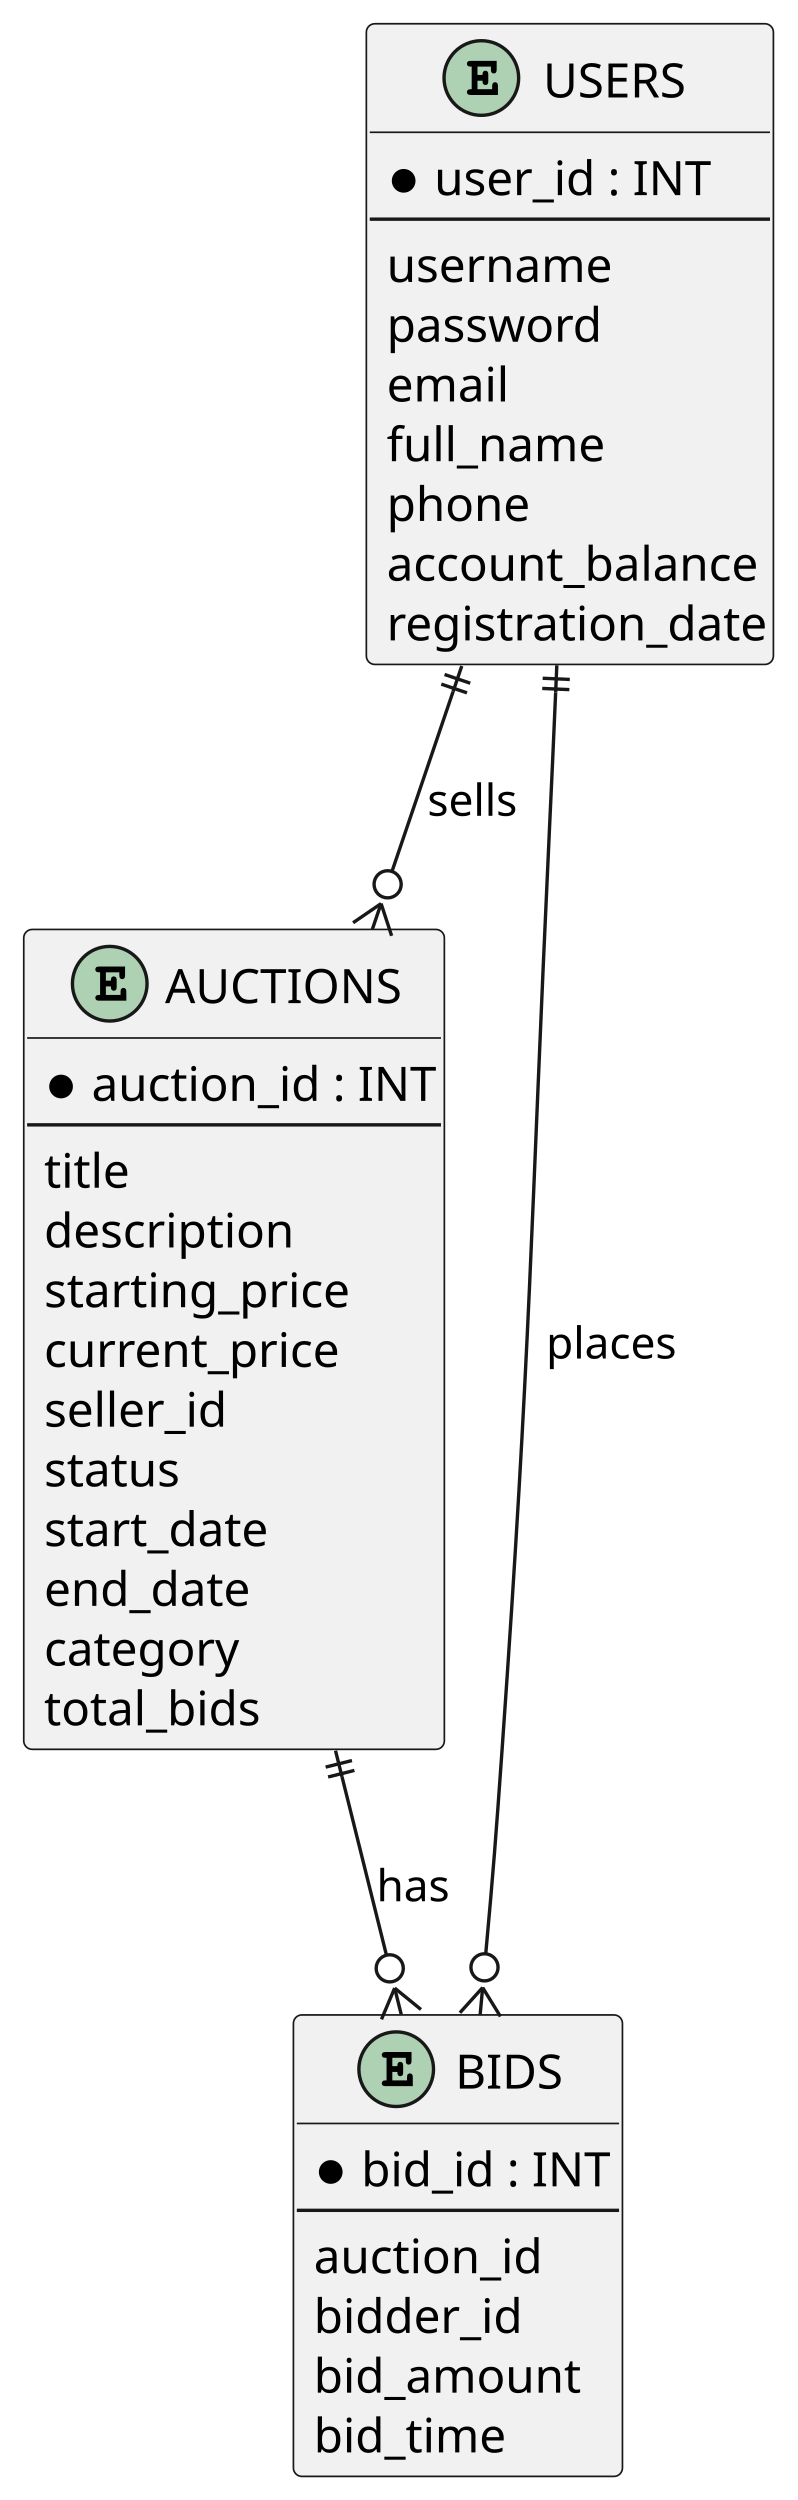
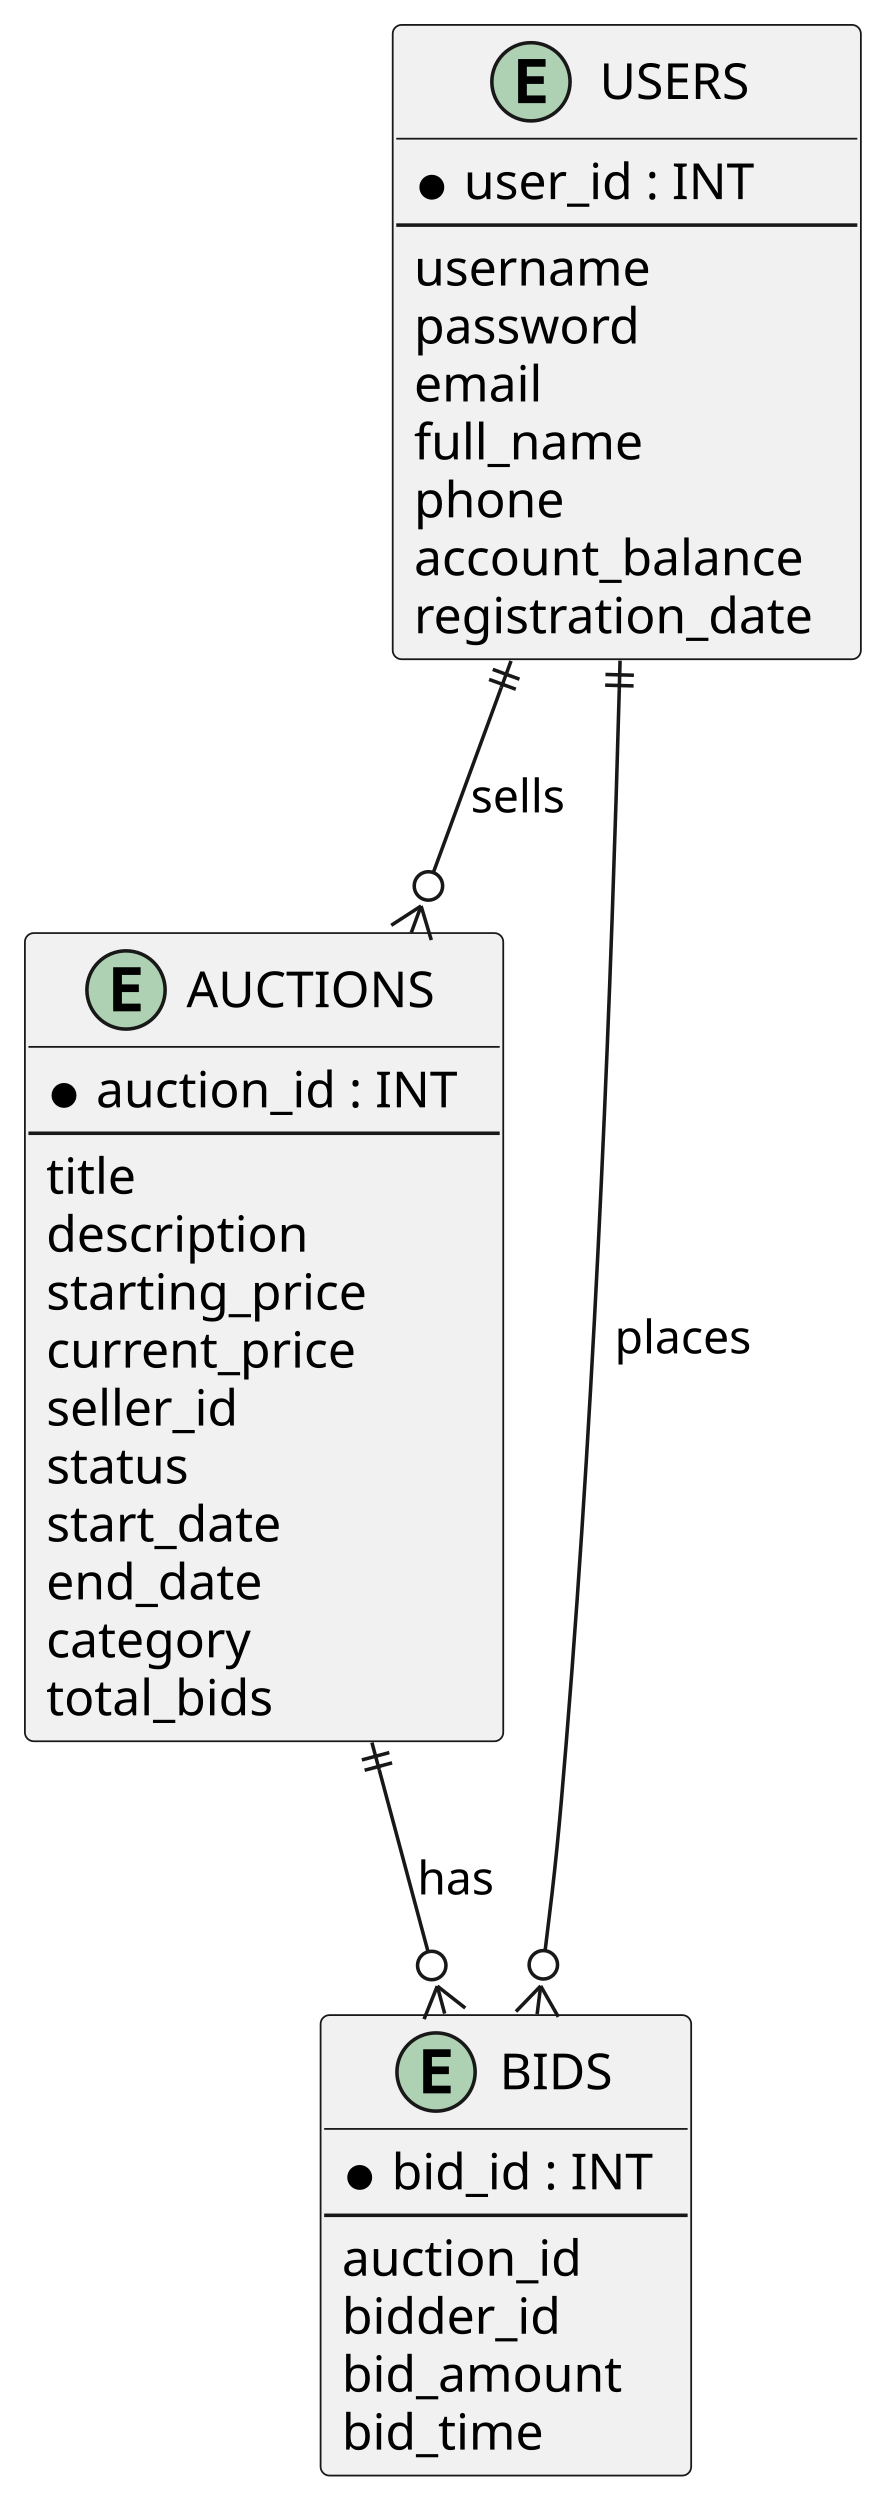
- <svg xmlns="http://www.w3.org/2000/svg" contentStyleType="text/css" height="737px" preserveAspectRatio="none" style="width:235px;height:737px;background:#FFFFFF;" version="1.1" viewBox="0 0 235 737" width="235px" zoomAndPan="magnify">
+ <svg xmlns="http://www.w3.org/2000/svg" contentStyleType="text/css" data-diagram-type="CLASS" height="703px" preserveAspectRatio="none" style="width:249px;height:703px;background:#FFFFFF;" version="1.1" viewBox="0 0 249 703" width="249px" zoomAndPan="magnify">
  <defs />
  <g>
-     <g id="elem_USERS">
-       <rect codeLine="1" fill="#F1F1F1" height="188.875" id="USERS" rx="2.5" ry="2.5" style="stroke:#181818;stroke-width:0.5;" width="120" x="108" y="7" />
-       <ellipse cx="141.9" cy="23" fill="#ADD1B2" rx="11" ry="11" style="stroke:#181818;stroke-width:1.0;" />
-       <path d="M140.759,23.797 L140.759,26.297 L145.088,26.297 L145.088,25.375 Q145.088,24.766 145.322,24.5 Q145.572,24.234 145.947,24.234 Q146.322,24.234 146.556,24.5 Q146.791,24.766 146.791,25.375 L146.791,28 L138.791,28 Q138.166,28 137.9,27.766 Q137.65,27.531 137.65,27.141 Q137.65,26.766 137.916,26.531 Q138.181,26.297 138.791,26.297 L139.056,26.297 L139.056,19.641 L138.791,19.641 Q138.166,19.641 137.9,19.406 Q137.65,19.172 137.65,18.781 Q137.65,18.406 137.9,18.172 Q138.166,17.938 138.791,17.938 L146.416,17.938 L146.416,20.531 Q146.416,21.141 146.181,21.406 Q145.963,21.656 145.572,21.656 Q145.197,21.656 144.963,21.406 Q144.728,21.141 144.728,20.531 L144.728,19.641 L140.759,19.641 L140.759,22.094 L142.244,22.094 Q142.244,21.438 142.369,21.25 Q142.634,20.844 143.103,20.844 Q143.478,20.844 143.713,21.109 Q143.947,21.359 143.947,21.969 L143.947,23.938 Q143.947,24.484 143.822,24.672 Q143.556,25.062 143.103,25.062 Q142.634,25.062 142.369,24.656 Q142.244,24.469 142.244,23.797 L140.759,23.797 Z " fill="#000000" />
-       <text fill="#000000" font-family="sans-serif" font-size="14" lengthAdjust="spacing" textLength="46" x="160.1" y="28.729">USERS</text>
-       <line style="stroke:#181818;stroke-width:0.5;" x1="109" x2="227" y1="39" y2="39" />
-       <ellipse cx="119" cy="53.305" fill="#000000" rx="3" ry="3" style="stroke:#000000;stroke-width:1.0;" />
-       <text fill="#000000" font-family="sans-serif" font-size="14" lengthAdjust="spacing" textLength="80" x="128" y="57.533">user_id : INT</text>
-       <line style="stroke:#181818;stroke-width:1.0;" x1="109" x2="227" y1="64.609" y2="64.609" />
-       <text fill="#000000" font-family="sans-serif" font-size="14" lengthAdjust="spacing" textLength="63" x="114" y="83.143">username</text>
-       <text fill="#000000" font-family="sans-serif" font-size="14" lengthAdjust="spacing" textLength="60" x="114" y="100.752">password</text>
-       <text fill="#000000" font-family="sans-serif" font-size="14" lengthAdjust="spacing" textLength="33" x="114" y="118.361">email</text>
-       <text fill="#000000" font-family="sans-serif" font-size="14" lengthAdjust="spacing" textLength="61" x="114" y="135.971">full_name</text>
-       <text fill="#000000" font-family="sans-serif" font-size="14" lengthAdjust="spacing" textLength="40" x="114" y="153.58">phone</text>
-       <text fill="#000000" font-family="sans-serif" font-size="14" lengthAdjust="spacing" textLength="108" x="114" y="171.19">account_balance</text>
-       <text fill="#000000" font-family="sans-serif" font-size="14" lengthAdjust="spacing" textLength="107" x="114" y="188.799">registration_date</text>
+     <g class="entity" data-qualified-name="USERS" data-source-line="1" id="ent0002">
+       <rect fill="#F1F1F1" height="178.375" rx="2.5" ry="2.5" style="stroke:#181818;stroke-width:0.5;" width="131.649" x="110.43" y="7" />
+       <ellipse cx="149.305" cy="23" fill="#ADD1B2" rx="11" ry="11" style="stroke:#181818;stroke-width:1;" />
+       <path d="M153.414,29 L145.696,29 L145.696,16.609 L153.414,16.609 L153.414,18.766 L148.149,18.766 L148.149,21.438 L152.914,21.438 L152.914,23.594 L148.149,23.594 L148.149,26.844 L153.414,26.844 L153.414,29 Z " fill="#000000" />
+       <text fill="#000000" font-family="sans-serif" font-size="14" lengthAdjust="spacing" textLength="46.594" x="168.611" y="27.847">USERS</text>
+       <line style="stroke:#181818;stroke-width:0.5;" x1="111.43" x2="241.079" y1="39" y2="39" />
+       <g data-visibility-modifier="IE_MANDATORY">
+         <ellipse cx="121.43" cy="52.648" fill="#000000" rx="3" ry="3" style="stroke:#000000;stroke-width:1;" />
+       </g>
+       <text fill="#000000" font-family="sans-serif" font-size="14" lengthAdjust="spacing" textLength="87.083" x="130.43" y="55.995">user_id : INT</text>
+       <line style="stroke:#181818;stroke-width:1;" x1="111.43" x2="241.079" y1="63.297" y2="63.297" />
+       <text fill="#000000" font-family="sans-serif" font-size="14" lengthAdjust="spacing" textLength="70.239" x="116.43" y="80.292">username</text>
+       <text fill="#000000" font-family="sans-serif" font-size="14" lengthAdjust="spacing" textLength="66.712" x="116.43" y="96.589">password</text>
+       <text fill="#000000" font-family="sans-serif" font-size="14" lengthAdjust="spacing" textLength="38.609" x="116.43" y="112.886">email</text>
+       <text fill="#000000" font-family="sans-serif" font-size="14" lengthAdjust="spacing" textLength="68.284" x="116.43" y="129.183">full_name</text>
+       <text fill="#000000" font-family="sans-serif" font-size="14" lengthAdjust="spacing" textLength="43.812" x="116.43" y="145.48">phone</text>
+       <text fill="#000000" font-family="sans-serif" font-size="14" lengthAdjust="spacing" textLength="117.893" x="116.43" y="161.776">account_balance</text>
+       <text fill="#000000" font-family="sans-serif" font-size="14" lengthAdjust="spacing" textLength="119.649" x="116.43" y="178.073">registration_date</text>
    </g>
-     <g id="elem_AUCTIONS">
-       <rect codeLine="13" fill="#F1F1F1" height="241.703" id="AUCTIONS" rx="2.5" ry="2.5" style="stroke:#181818;stroke-width:0.5;" width="124" x="7" y="274" />
-       <ellipse cx="32.35" cy="290" fill="#ADD1B2" rx="11" ry="11" style="stroke:#181818;stroke-width:1.0;" />
-       <path d="M31.209,290.797 L31.209,293.297 L35.538,293.297 L35.538,292.375 Q35.538,291.766 35.772,291.5 Q36.022,291.234 36.397,291.234 Q36.772,291.234 37.006,291.5 Q37.241,291.766 37.241,292.375 L37.241,295 L29.241,295 Q28.616,295 28.35,294.766 Q28.1,294.531 28.1,294.141 Q28.1,293.766 28.366,293.531 Q28.631,293.297 29.241,293.297 L29.506,293.297 L29.506,286.641 L29.241,286.641 Q28.616,286.641 28.35,286.406 Q28.1,286.172 28.1,285.781 Q28.1,285.406 28.35,285.172 Q28.616,284.938 29.241,284.938 L36.866,284.938 L36.866,287.531 Q36.866,288.141 36.631,288.406 Q36.413,288.656 36.022,288.656 Q35.647,288.656 35.413,288.406 Q35.178,288.141 35.178,287.531 L35.178,286.641 L31.209,286.641 L31.209,289.094 L32.694,289.094 Q32.694,288.438 32.819,288.25 Q33.084,287.844 33.553,287.844 Q33.928,287.844 34.163,288.109 Q34.397,288.359 34.397,288.969 L34.397,290.938 Q34.397,291.484 34.272,291.672 Q34.006,292.062 33.553,292.062 Q33.084,292.062 32.819,291.656 Q32.694,291.469 32.694,290.797 L31.209,290.797 Z " fill="#000000" />
-       <text fill="#000000" font-family="sans-serif" font-size="14" lengthAdjust="spacing" textLength="69" x="48.65" y="295.728">AUCTIONS</text>
-       <line style="stroke:#181818;stroke-width:0.5;" x1="8" x2="130" y1="306" y2="306" />
-       <ellipse cx="18" cy="320.305" fill="#000000" rx="3" ry="3" style="stroke:#000000;stroke-width:1.0;" />
-       <text fill="#000000" font-family="sans-serif" font-size="14" lengthAdjust="spacing" textLength="98" x="27" y="324.533">auction_id : INT</text>
-       <line style="stroke:#181818;stroke-width:1.0;" x1="8" x2="130" y1="331.609" y2="331.609" />
-       <text fill="#000000" font-family="sans-serif" font-size="14" lengthAdjust="spacing" textLength="22" x="13" y="350.143">title</text>
-       <text fill="#000000" font-family="sans-serif" font-size="14" lengthAdjust="spacing" textLength="69" x="13" y="367.752">description</text>
-       <text fill="#000000" font-family="sans-serif" font-size="14" lengthAdjust="spacing" textLength="86" x="13" y="385.361">starting_price</text>
-       <text fill="#000000" font-family="sans-serif" font-size="14" lengthAdjust="spacing" textLength="84" x="13" y="402.971">current_price</text>
-       <text fill="#000000" font-family="sans-serif" font-size="14" lengthAdjust="spacing" textLength="53" x="13" y="420.58">seller_id</text>
-       <text fill="#000000" font-family="sans-serif" font-size="14" lengthAdjust="spacing" textLength="38" x="13" y="438.19">status</text>
-       <text fill="#000000" font-family="sans-serif" font-size="14" lengthAdjust="spacing" textLength="64" x="13" y="455.799">start_date</text>
-       <text fill="#000000" font-family="sans-serif" font-size="14" lengthAdjust="spacing" textLength="60" x="13" y="473.408">end_date</text>
-       <text fill="#000000" font-family="sans-serif" font-size="14" lengthAdjust="spacing" textLength="55" x="13" y="491.018">category</text>
-       <text fill="#000000" font-family="sans-serif" font-size="14" lengthAdjust="spacing" textLength="61" x="13" y="508.627">total_bids</text>
+     <g class="entity" data-qualified-name="AUCTIONS" data-source-line="13" id="ent0003">
+       <rect fill="#F1F1F1" height="227.266" rx="2.5" ry="2.5" style="stroke:#181818;stroke-width:0.5;" width="134.514" x="7" y="262.38" />
+       <ellipse cx="35.434" cy="278.38" fill="#ADD1B2" rx="11" ry="11" style="stroke:#181818;stroke-width:1;" />
+       <path d="M39.544,284.38 L31.825,284.38 L31.825,271.989 L39.544,271.989 L39.544,274.146 L34.278,274.146 L34.278,276.817 L39.044,276.817 L39.044,278.974 L34.278,278.974 L34.278,282.224 L39.544,282.224 L39.544,284.38 Z " fill="#000000" />
+       <text fill="#000000" font-family="sans-serif" font-size="14" lengthAdjust="spacing" textLength="72.659" x="52.42" y="283.227">AUCTIONS</text>
+       <line style="stroke:#181818;stroke-width:0.5;" x1="8" x2="140.514" y1="294.38" y2="294.38" />
+       <g data-visibility-modifier="IE_MANDATORY">
+         <ellipse cx="18" cy="308.028" fill="#000000" rx="3" ry="3" style="stroke:#000000;stroke-width:1;" />
+       </g>
+       <text fill="#000000" font-family="sans-serif" font-size="14" lengthAdjust="spacing" textLength="108.514" x="27" y="311.375">auction_id : INT</text>
+       <line style="stroke:#181818;stroke-width:1;" x1="8" x2="140.514" y1="318.677" y2="318.677" />
+       <text fill="#000000" font-family="sans-serif" font-size="14" lengthAdjust="spacing" textLength="27.371" x="13" y="335.672">title</text>
+       <text fill="#000000" font-family="sans-serif" font-size="14" lengthAdjust="spacing" textLength="77.841" x="13" y="351.969">description</text>
+       <text fill="#000000" font-family="sans-serif" font-size="14" lengthAdjust="spacing" textLength="96.1" x="13" y="368.266">starting_price</text>
+       <text fill="#000000" font-family="sans-serif" font-size="14" lengthAdjust="spacing" textLength="92.9" x="13" y="384.563">current_price</text>
+       <text fill="#000000" font-family="sans-serif" font-size="14" lengthAdjust="spacing" textLength="57.832" x="13" y="400.86">seller_id</text>
+       <text fill="#000000" font-family="sans-serif" font-size="14" lengthAdjust="spacing" textLength="43.019" x="13" y="417.156">status</text>
+       <text fill="#000000" font-family="sans-serif" font-size="14" lengthAdjust="spacing" textLength="71.176" x="13" y="433.453">start_date</text>
+       <text fill="#000000" font-family="sans-serif" font-size="14" lengthAdjust="spacing" textLength="64.941" x="13" y="449.75">end_date</text>
+       <text fill="#000000" font-family="sans-serif" font-size="14" lengthAdjust="spacing" textLength="61.872" x="13" y="466.047">category</text>
+       <text fill="#000000" font-family="sans-serif" font-size="14" lengthAdjust="spacing" textLength="67.97" x="13" y="482.344">total_bids</text>
    </g>
-     <g id="elem_BIDS">
-       <rect codeLine="28" fill="#F1F1F1" height="136.047" id="BIDS" rx="2.5" ry="2.5" style="stroke:#181818;stroke-width:0.5;" width="97" x="86.5" y="594" />
-       <ellipse cx="116.8" cy="610" fill="#ADD1B2" rx="11" ry="11" style="stroke:#181818;stroke-width:1.0;" />
-       <path d="M115.659,610.797 L115.659,613.297 L119.987,613.297 L119.987,612.375 Q119.987,611.766 120.222,611.5 Q120.472,611.234 120.847,611.234 Q121.222,611.234 121.456,611.5 Q121.691,611.766 121.691,612.375 L121.691,615 L113.691,615 Q113.066,615 112.8,614.766 Q112.55,614.531 112.55,614.141 Q112.55,613.766 112.816,613.531 Q113.081,613.297 113.691,613.297 L113.956,613.297 L113.956,606.641 L113.691,606.641 Q113.066,606.641 112.8,606.406 Q112.55,606.172 112.55,605.781 Q112.55,605.406 112.8,605.172 Q113.066,604.938 113.691,604.938 L121.316,604.938 L121.316,607.531 Q121.316,608.141 121.081,608.406 Q120.862,608.656 120.472,608.656 Q120.097,608.656 119.862,608.406 Q119.628,608.141 119.628,607.531 L119.628,606.641 L115.659,606.641 L115.659,609.094 L117.144,609.094 Q117.144,608.438 117.269,608.25 Q117.534,607.844 118.003,607.844 Q118.378,607.844 118.612,608.109 Q118.847,608.359 118.847,608.969 L118.847,610.938 Q118.847,611.484 118.722,611.672 Q118.456,612.062 118.003,612.062 Q117.534,612.062 117.269,611.656 Q117.144,611.469 117.144,610.797 L115.659,610.797 Z " fill="#000000" />
-       <text fill="#000000" font-family="sans-serif" font-size="14" lengthAdjust="spacing" textLength="31" x="134.2" y="615.729">BIDS</text>
-       <line style="stroke:#181818;stroke-width:0.5;" x1="87.5" x2="182.5" y1="626" y2="626" />
-       <ellipse cx="97.5" cy="640.305" fill="#000000" rx="3" ry="3" style="stroke:#000000;stroke-width:1.0;" />
-       <text fill="#000000" font-family="sans-serif" font-size="14" lengthAdjust="spacing" textLength="71" x="106.5" y="644.533">bid_id : INT</text>
-       <line style="stroke:#181818;stroke-width:1.0;" x1="87.5" x2="182.5" y1="651.609" y2="651.609" />
-       <text fill="#000000" font-family="sans-serif" font-size="14" lengthAdjust="spacing" textLength="65" x="92.5" y="670.143">auction_id</text>
-       <text fill="#000000" font-family="sans-serif" font-size="14" lengthAdjust="spacing" textLength="59" x="92.5" y="687.752">bidder_id</text>
-       <text fill="#000000" font-family="sans-serif" font-size="14" lengthAdjust="spacing" textLength="74" x="92.5" y="705.361">bid_amount</text>
-       <text fill="#000000" font-family="sans-serif" font-size="14" lengthAdjust="spacing" textLength="53" x="92.5" y="722.971">bid_time</text>
+     <g class="entity" data-qualified-name="BIDS" data-source-line="28" id="ent0004">
+       <rect fill="#F1F1F1" height="129.484" rx="2.5" ry="2.5" style="stroke:#181818;stroke-width:0.5;" width="104.21" x="90.15" y="566.65" />
+       <ellipse cx="122.614" cy="582.65" fill="#ADD1B2" rx="11" ry="11" style="stroke:#181818;stroke-width:1;" />
+       <path d="M126.724,588.65 L119.005,588.65 L119.005,576.259 L126.724,576.259 L126.724,578.416 L121.458,578.416 L121.458,581.087 L126.224,581.087 L126.224,583.244 L121.458,583.244 L121.458,586.494 L126.724,586.494 L126.724,588.65 Z " fill="#000000" />
+       <text fill="#000000" font-family="sans-serif" font-size="14" lengthAdjust="spacing" textLength="33.4" x="140.495" y="587.497">BIDS</text>
+       <line style="stroke:#181818;stroke-width:0.5;" x1="91.15" x2="193.36" y1="598.65" y2="598.65" />
+       <g data-visibility-modifier="IE_MANDATORY">
+         <ellipse cx="101.15" cy="612.298" fill="#000000" rx="3" ry="3" style="stroke:#000000;stroke-width:1;" />
+       </g>
+       <text fill="#000000" font-family="sans-serif" font-size="14" lengthAdjust="spacing" textLength="78.21" x="110.15" y="615.645">bid_id : INT</text>
+       <line style="stroke:#181818;stroke-width:1;" x1="91.15" x2="193.36" y1="622.947" y2="622.947" />
+       <text fill="#000000" font-family="sans-serif" font-size="14" lengthAdjust="spacing" textLength="71.743" x="96.15" y="639.942">auction_id</text>
+       <text fill="#000000" font-family="sans-serif" font-size="14" lengthAdjust="spacing" textLength="64.695" x="96.15" y="656.239">bidder_id</text>
+       <text fill="#000000" font-family="sans-serif" font-size="14" lengthAdjust="spacing" textLength="82.681" x="96.15" y="672.536">bid_amount</text>
+       <text fill="#000000" font-family="sans-serif" font-size="14" lengthAdjust="spacing" textLength="60.293" x="96.15" y="688.833">bid_time</text>
    </g>
-     <g id="link_USERS_AUCTIONS">
-       <path codeLine="37" d="M133.558,203.915 C125.168,228.625 124.347,231.016 115.557,256.906 " fill="none" id="USERS-AUCTIONS" style="stroke:#181818;stroke-width:1.0;" />
-       <line style="stroke:#181818;stroke-width:1.0;" x1="131.056" x2="138.632" y1="198.842" y2="201.414" />
-       <line style="stroke:#181818;stroke-width:1.0;" x1="130.092" x2="137.667" y1="201.682" y2="204.254" />
-       <line style="stroke:#181818;stroke-width:1.0;" x1="133.558" x2="136.13" y1="203.915" y2="196.34" />
-       <line style="stroke:#181818;stroke-width:1.0;" x1="112.342" x2="115.451" y1="266.375" y2="275.879" />
-       <line style="stroke:#181818;stroke-width:1.0;" x1="112.342" x2="104.088" y1="266.375" y2="272.021" />
-       <line style="stroke:#181818;stroke-width:1.0;" x1="112.342" x2="109.77" y1="266.375" y2="273.95" />
-       <ellipse cx="114.271" cy="260.693" fill="none" rx="4" ry="4" style="stroke:#181818;stroke-width:1.0;" />
-       <text fill="#000000" font-family="sans-serif" font-size="13" lengthAdjust="spacing" textLength="27" x="126" y="240.495">sells</text>
+     <g class="link" data-entity-1="ent0002" data-entity-2="ent0003" data-link-type="crowfoot" data-source-line="37" id="lnk5">
+       <path codeLine="37" d="M140.943,193.37 C132.023,217.67 131.191,219.922 121.852,245.372" fill="none" id="USERS-AUCTIONS" style="stroke:#181818;stroke-width:1;" />
+       <line style="stroke:#181818;stroke-width:1;" x1="138.567" x2="146.077" y1="188.237" y2="190.993" />
+       <line style="stroke:#181818;stroke-width:1;" x1="137.533" x2="145.043" y1="191.053" y2="193.81" />
+       <line style="stroke:#181818;stroke-width:1;" x1="140.943" x2="143.7" y1="193.37" y2="185.86" />
+       <line style="stroke:#181818;stroke-width:1;" x1="118.406" x2="121.283" y1="254.76" y2="264.337" />
+       <line style="stroke:#181818;stroke-width:1;" x1="118.406" x2="110.017" y1="254.76" y2="260.203" />
+       <line style="stroke:#181818;stroke-width:1;" x1="118.406" x2="115.65" y1="254.76" y2="262.27" />
+       <ellipse cx="120.473" cy="249.127" fill="none" rx="4" ry="4" style="stroke:#181818;stroke-width:1;" />
+       <text fill="#000000" font-family="sans-serif" font-size="13" lengthAdjust="spacing" textLength="28.768" x="132.36" y="228.447">sells</text>
    </g>
-     <g id="link_AUCTIONS_BIDS">
-       <path codeLine="38" d="M100.843,523.853 C107.493,550.563 108.026,552.714 113.927,576.384 " fill="none" id="AUCTIONS-BIDS" style="stroke:#181818;stroke-width:1.0;" />
-       <line style="stroke:#181818;stroke-width:1.0;" x1="95.995" x2="103.758" y1="520.938" y2="519.005" />
-       <line style="stroke:#181818;stroke-width:1.0;" x1="96.72" x2="104.483" y1="523.849" y2="521.916" />
-       <line style="stroke:#181818;stroke-width:1.0;" x1="100.843" x2="98.91" y1="523.853" y2="516.09" />
-       <line style="stroke:#181818;stroke-width:1.0;" x1="116.345" x2="124.102" y1="586.087" y2="592.399" />
-       <line style="stroke:#181818;stroke-width:1.0;" x1="116.345" x2="112.458" y1="586.087" y2="595.301" />
-       <line style="stroke:#181818;stroke-width:1.0;" x1="116.345" x2="118.28" y1="586.087" y2="593.85" />
-       <ellipse cx="114.894" cy="580.266" fill="none" rx="4" ry="4" style="stroke:#181818;stroke-width:1.0;" />
-       <text fill="#000000" font-family="sans-serif" font-size="13" lengthAdjust="spacing" textLength="21" x="111" y="560.495">has</text>
+     <g class="link" data-entity-1="ent0003" data-entity-2="ent0004" data-link-type="crowfoot" data-source-line="38" id="lnk6">
+       <path codeLine="38" d="M106.653,497.717 C113.663,523.847 114.138,525.657 120.368,548.837" fill="none" id="AUCTIONS-BIDS" style="stroke:#181818;stroke-width:1;" />
+       <line style="stroke:#181818;stroke-width:1;" x1="101.753" x2="109.48" y1="494.89" y2="492.817" />
+       <line style="stroke:#181818;stroke-width:1;" x1="102.53" x2="110.257" y1="497.787" y2="495.714" />
+       <line style="stroke:#181818;stroke-width:1;" x1="106.653" x2="104.58" y1="497.717" y2="489.99" />
+       <line style="stroke:#181818;stroke-width:1;" x1="122.964" x2="130.834" y1="558.494" y2="564.663" />
+       <line style="stroke:#181818;stroke-width:1;" x1="122.964" x2="119.246" y1="558.494" y2="567.777" />
+       <line style="stroke:#181818;stroke-width:1;" x1="122.964" x2="125.04" y1="558.494" y2="566.22" />
+       <ellipse cx="121.406" cy="552.7" fill="none" rx="4" ry="4" style="stroke:#181818;stroke-width:1;" />
+       <text fill="#000000" font-family="sans-serif" font-size="13" lengthAdjust="spacing" textLength="22.979" x="117.35" y="532.717">has</text>
    </g>
-     <g id="link_USERS_BIDS">
-       <path codeLine="39" d="M163.805,204.123 C163.115,220.093 162.73,228.53 162,244 C156.32,364.92 156.52,395.25 148,516 C146.2,541.46 145.446,551.485 143.196,575.985 " fill="none" id="USERS-BIDS" style="stroke:#181818;stroke-width:1.0;" />
-       <line style="stroke:#181818;stroke-width:1.0;" x1="159.981" x2="167.974" y1="199.954" y2="200.299" />
-       <line style="stroke:#181818;stroke-width:1.0;" x1="159.852" x2="167.844" y1="202.951" y2="203.296" />
-       <line style="stroke:#181818;stroke-width:1.0;" x1="163.805" x2="164.15" y1="204.123" y2="196.13" />
-       <line style="stroke:#181818;stroke-width:1.0;" x1="142.282" x2="147.525" y1="585.943" y2="594.459" />
-       <line style="stroke:#181818;stroke-width:1.0;" x1="142.282" x2="135.575" y1="585.943" y2="593.361" />
-       <line style="stroke:#181818;stroke-width:1.0;" x1="142.282" x2="141.55" y1="585.943" y2="593.91" />
-       <ellipse cx="142.83" cy="579.969" fill="none" rx="4" ry="4" style="stroke:#181818;stroke-width:1.0;" />
-       <text fill="#000000" font-family="sans-serif" font-size="13" lengthAdjust="spacing" textLength="38" x="161" y="400.495">places</text>
+     <g class="link" data-entity-1="ent0002" data-entity-2="ent0004" data-link-type="crowfoot" data-source-line="39" id="lnk7">
+       <path codeLine="39" d="M174.143,193.767 C171.983,273.387 167.79,385.48 159.26,489.65 C157.2,514.79 156.304,524.5 153.285,548.53" fill="none" id="USERS-BIDS" style="stroke:#181818;stroke-width:1;" />
+       <line style="stroke:#181818;stroke-width:1;" x1="170.253" x2="178.25" y1="189.66" y2="189.877" />
+       <line style="stroke:#181818;stroke-width:1;" x1="170.172" x2="178.169" y1="192.659" y2="192.876" />
+       <line style="stroke:#181818;stroke-width:1;" x1="174.143" x2="174.36" y1="193.767" y2="185.77" />
+       <line style="stroke:#181818;stroke-width:1;" x1="152.038" x2="156.993" y1="558.452" y2="567.138" />
+       <line style="stroke:#181818;stroke-width:1;" x1="152.038" x2="145.087" y1="558.452" y2="565.642" />
+       <line style="stroke:#181818;stroke-width:1;" x1="152.038" x2="151.04" y1="558.452" y2="566.39" />
+       <ellipse cx="152.786" cy="552.499" fill="none" rx="4" ry="4" style="stroke:#181818;stroke-width:1;" />
+       <text fill="#000000" font-family="sans-serif" font-size="13" lengthAdjust="spacing" textLength="41.748" x="172.82" y="380.577">places</text>
    </g>
  </g>
</svg>
